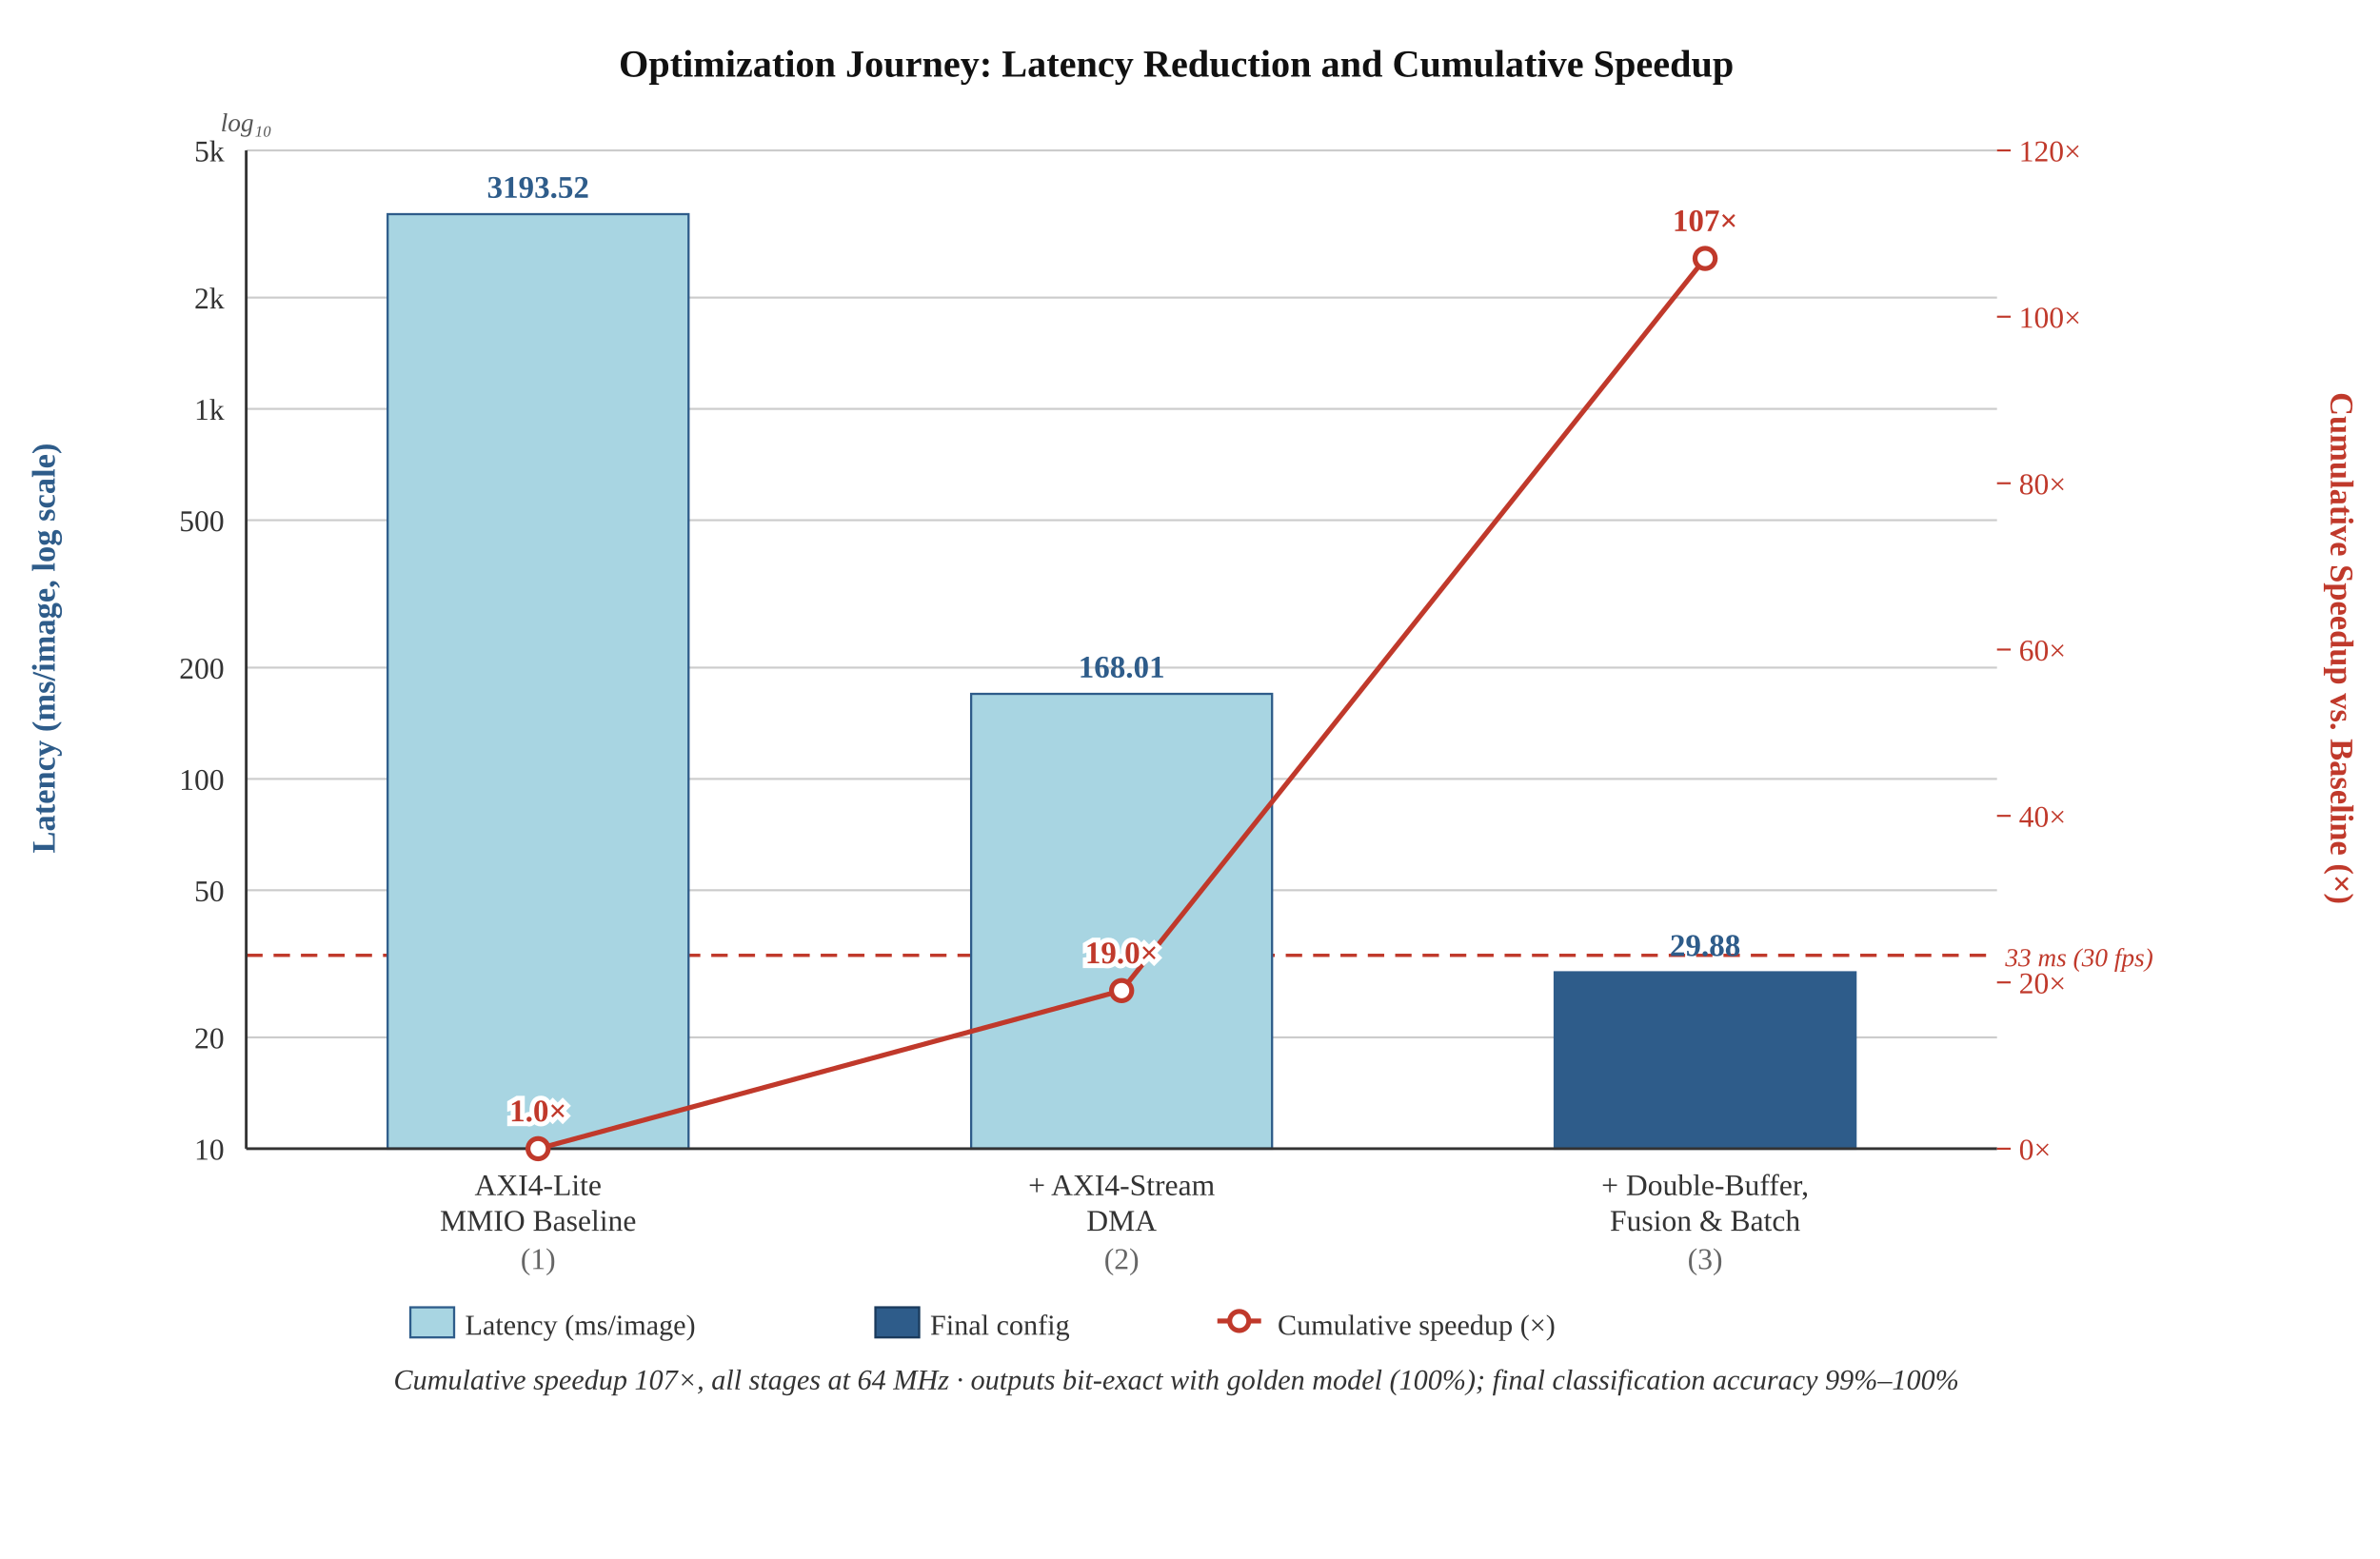
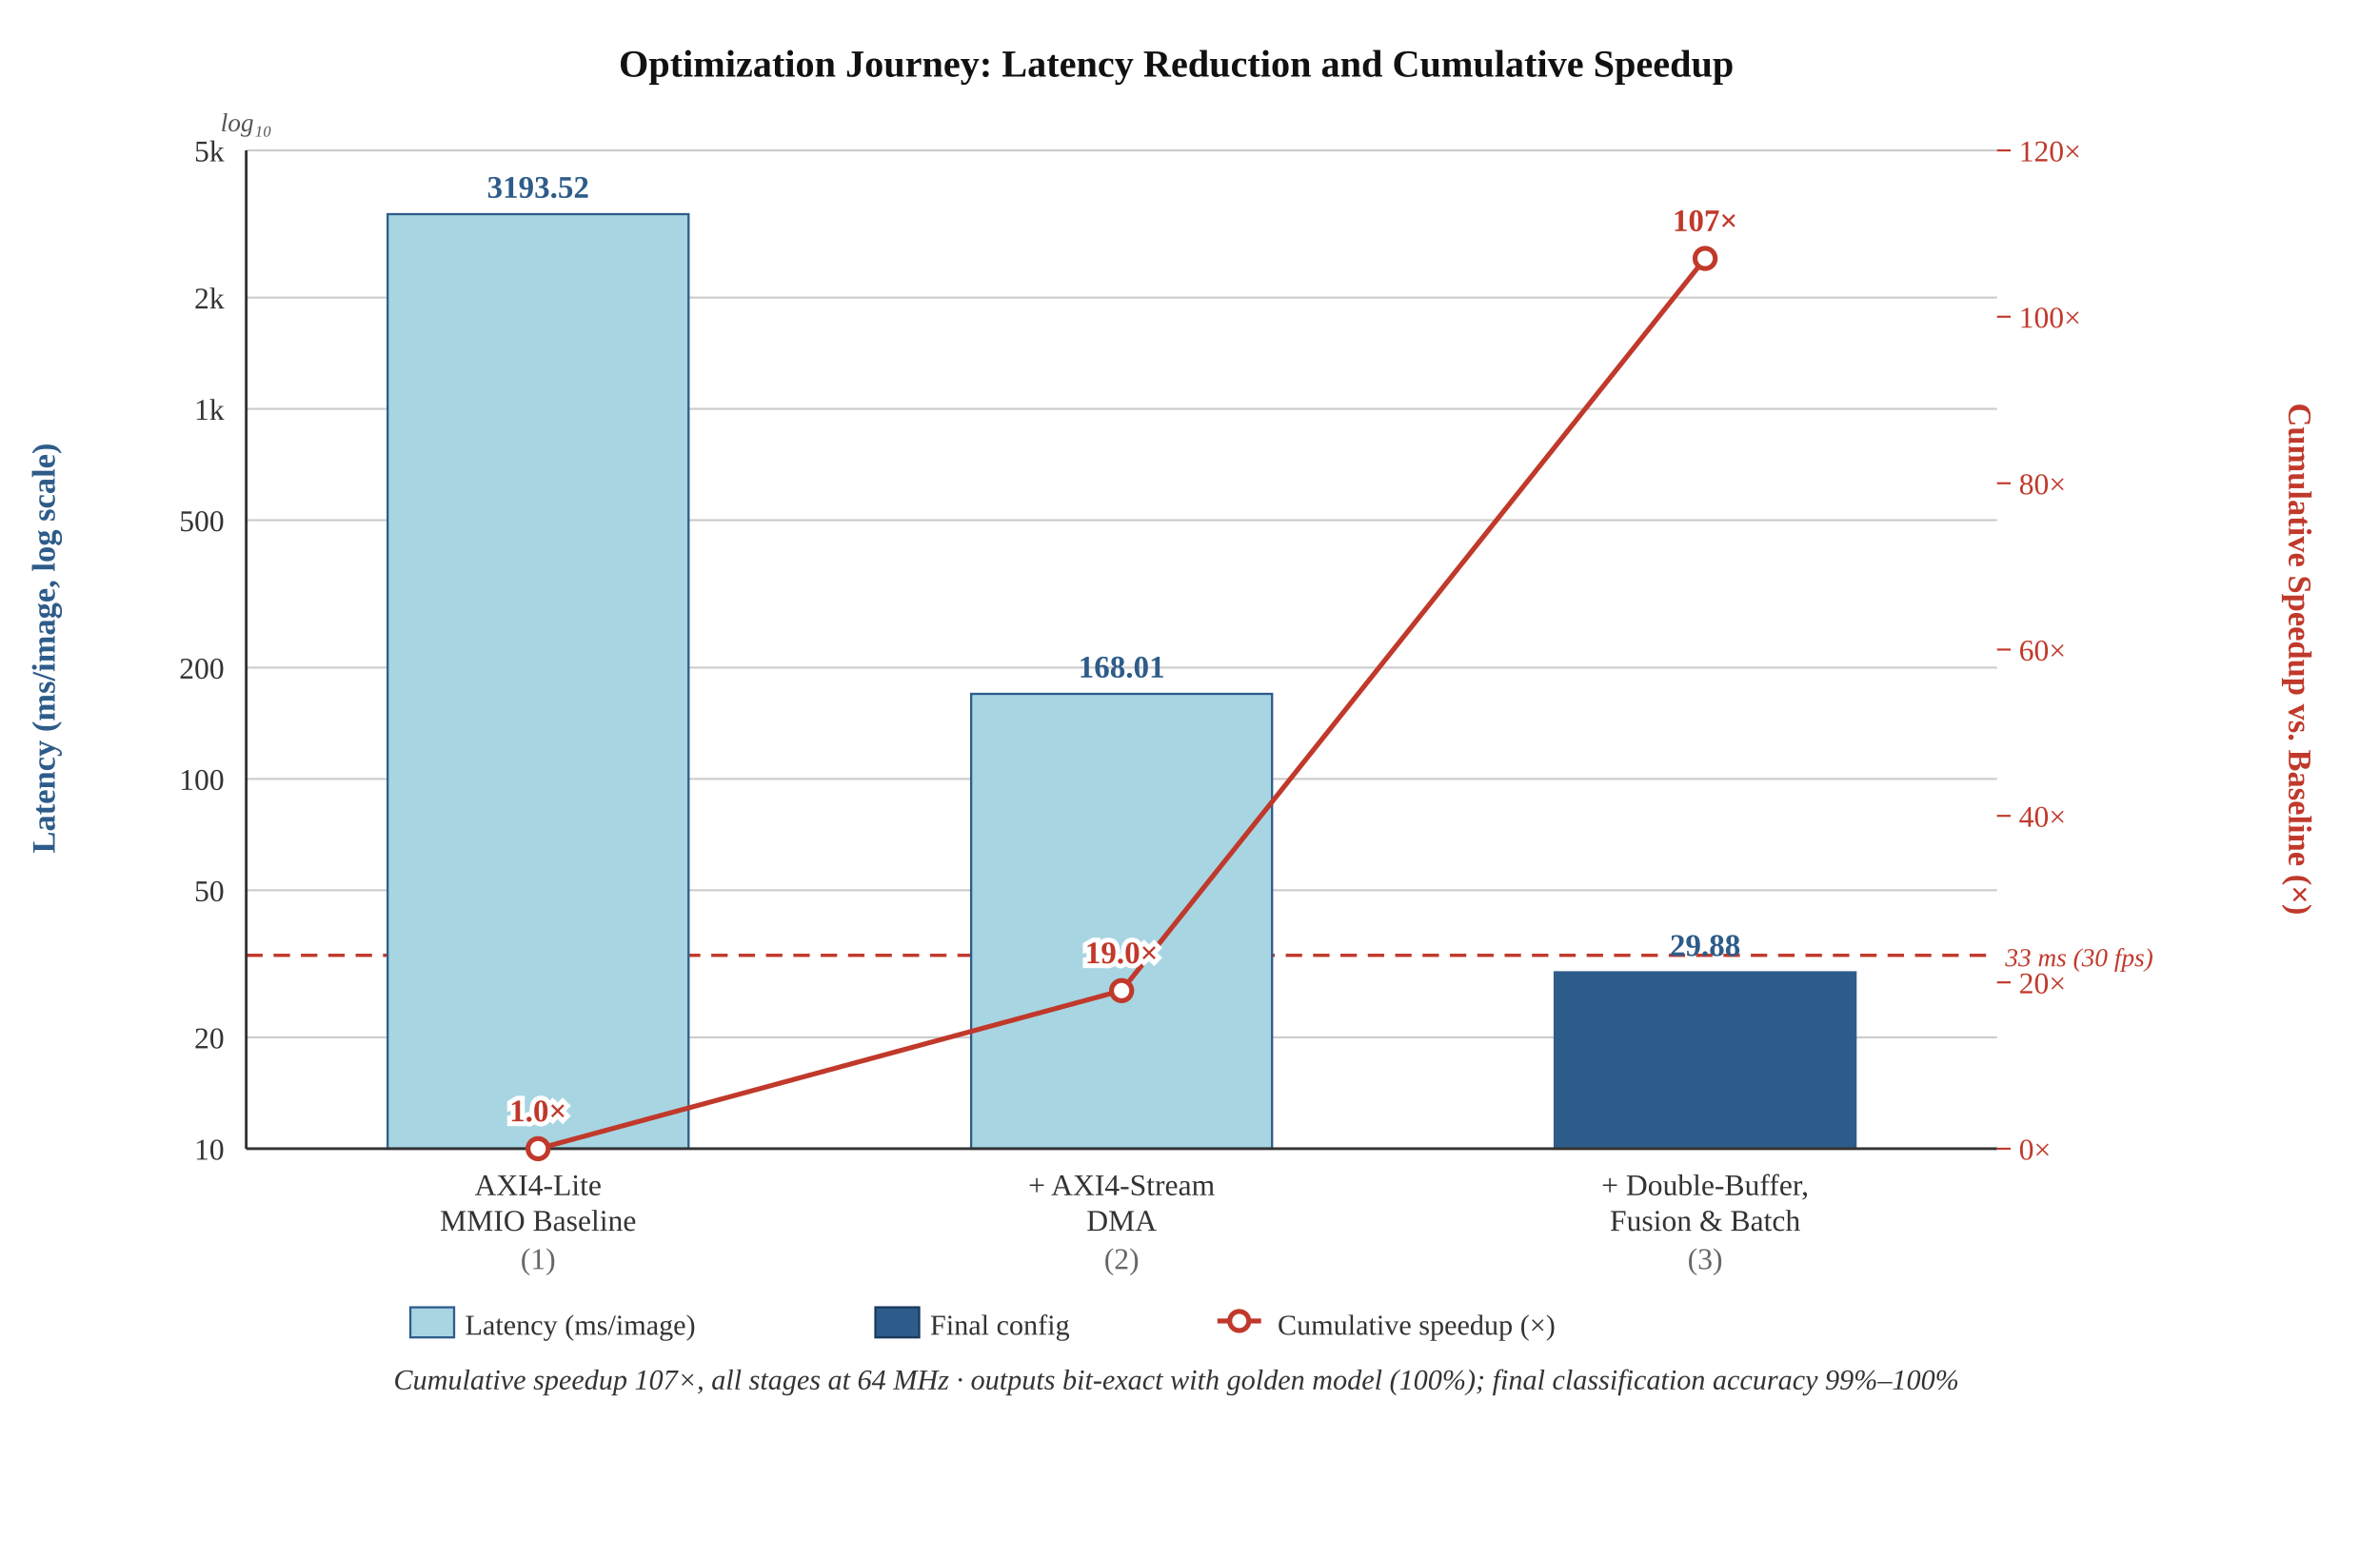
- <svg xmlns="http://www.w3.org/2000/svg" width="100%" viewBox="0 0 870 570" role="img">
-   <rect x="0" y="0" width="870" height="570" fill="white" />
-   <text x="430" y="28" text-anchor="middle" font-family="'Times New Roman', Georgia, serif" font-size="14" font-weight="700" fill="#111">Optimization Journey: Latency Reduction and Cumulative Speedup</text>
-   <text x="90" y="48" text-anchor="middle" font-family="'Times New Roman', Georgia, serif" font-size="9.5" font-style="italic" fill="#555">log₁₀</text>
-   <line x1="90" y1="420.0" x2="730" y2="420.0" stroke="#ccc" stroke-width="0.75" />
-   <text x="82" y="424.0" text-anchor="end" font-family="'Times New Roman', Georgia, serif" font-size="11" fill="#333">10</text>
-   <line x1="90" y1="379.3" x2="730" y2="379.3" stroke="#ccc" stroke-width="0.75" />
-   <text x="82" y="383.3" text-anchor="end" font-family="'Times New Roman', Georgia, serif" font-size="11" fill="#333">20</text>
-   <line x1="90" y1="325.5" x2="730" y2="325.5" stroke="#ccc" stroke-width="0.75" />
-   <text x="82" y="329.5" text-anchor="end" font-family="'Times New Roman', Georgia, serif" font-size="11" fill="#333">50</text>
-   <line x1="90" y1="284.8" x2="730" y2="284.8" stroke="#ccc" stroke-width="0.75" />
-   <text x="82" y="288.8" text-anchor="end" font-family="'Times New Roman', Georgia, serif" font-size="11" fill="#333">100</text>
-   <line x1="90" y1="244.1" x2="730" y2="244.1" stroke="#ccc" stroke-width="0.75" />
-   <text x="82" y="248.1" text-anchor="end" font-family="'Times New Roman', Georgia, serif" font-size="11" fill="#333">200</text>
-   <line x1="90" y1="190.2" x2="730" y2="190.2" stroke="#ccc" stroke-width="0.75" />
-   <text x="82" y="194.2" text-anchor="end" font-family="'Times New Roman', Georgia, serif" font-size="11" fill="#333">500</text>
-   <line x1="90" y1="149.5" x2="730" y2="149.5" stroke="#ccc" stroke-width="0.75" />
-   <text x="82" y="153.5" text-anchor="end" font-family="'Times New Roman', Georgia, serif" font-size="11" fill="#333">1k</text>
-   <line x1="90" y1="108.8" x2="730" y2="108.8" stroke="#ccc" stroke-width="0.75" />
-   <text x="82" y="112.8" text-anchor="end" font-family="'Times New Roman', Georgia, serif" font-size="11" fill="#333">2k</text>
-   <line x1="90" y1="55.0" x2="730" y2="55.0" stroke="#ccc" stroke-width="0.75" />
-   <text x="82" y="59.0" text-anchor="end" font-family="'Times New Roman', Georgia, serif" font-size="11" fill="#333">5k</text>
-   <line x1="90" y1="349.3" x2="730" y2="349.3" stroke="#C0392B" stroke-width="1.2" stroke-dasharray="6,4" />
-   <text x="733" y="353.3" font-family="'Times New Roman', Georgia, serif" font-size="9.5" font-style="italic" fill="#C0392B">33 ms (30 fps)</text>
-   <rect x="141.7" y="78.3" width="110" height="341.7" fill="#A8D5E2" stroke="#2E5C8A" stroke-width="0.8" />
-   <text x="196.7" y="72.3" text-anchor="middle" font-family="'Times New Roman', Georgia, serif" font-size="11.5" font-weight="700" fill="#2E5C8A">3193.52</text>
-   <rect x="355.0" y="253.7" width="110" height="166.3" fill="#A8D5E2" stroke="#2E5C8A" stroke-width="0.8" />
-   <text x="410.0" y="247.7" text-anchor="middle" font-family="'Times New Roman', Georgia, serif" font-size="11.5" font-weight="700" fill="#2E5C8A">168.01</text>
-   <rect x="568.3" y="355.5" width="110" height="64.5" fill="#2E5C8A" stroke="#2E5C8A" stroke-width="0.8" />
-   <text x="623.3" y="349.5" text-anchor="middle" font-family="'Times New Roman', Georgia, serif" font-size="11.5" font-weight="700" fill="#2E5C8A">29.88</text>
-   <line x1="90" y1="55" x2="90" y2="420" stroke="#333" stroke-width="1" />
-   <line x1="90" y1="420" x2="730" y2="420" stroke="#333" stroke-width="1" />
-   <polyline points="196.7,420.0 410.0,362.2 623.3,94.5" fill="none" stroke="#C0392B" stroke-width="1.8" />
-   <circle cx="196.7" cy="420.0" r="3.7" fill="white" stroke="#C0392B" stroke-width="1.8" />
-   <text x="196.7" y="410.0" text-anchor="middle" font-family="'Times New Roman', Georgia, serif" font-size="11.5" font-weight="700" fill="white" stroke="white" stroke-width="3.5">1.0×</text>
-   <text x="196.7" y="410.0" text-anchor="middle" font-family="'Times New Roman', Georgia, serif" font-size="11.5" font-weight="700" fill="#C0392B">1.0×</text>
-   <circle cx="410.0" cy="362.2" r="3.7" fill="white" stroke="#C0392B" stroke-width="1.8" />
-   <text x="410.0" y="352.2" text-anchor="middle" font-family="'Times New Roman', Georgia, serif" font-size="11.5" font-weight="700" fill="white" stroke="white" stroke-width="3.5">19.0×</text>
-   <text x="410.0" y="352.2" text-anchor="middle" font-family="'Times New Roman', Georgia, serif" font-size="11.5" font-weight="700" fill="#C0392B">19.0×</text>
-   <circle cx="623.3" cy="94.5" r="3.7" fill="white" stroke="#C0392B" stroke-width="1.8" />
-   <text x="623.3" y="84.5" text-anchor="middle" font-family="'Times New Roman', Georgia, serif" font-size="11.5" font-weight="700" fill="white" stroke="white" stroke-width="3.5">107×</text>
-   <text x="623.3" y="84.5" text-anchor="middle" font-family="'Times New Roman', Georgia, serif" font-size="11.5" font-weight="700" fill="#C0392B">107×</text>
-   <line x1="730" y1="420.0" x2="735" y2="420.0" stroke="#C0392B" stroke-width="0.75" />
-   <text x="738" y="424.0" font-family="'Times New Roman', Georgia, serif" font-size="11" fill="#C0392B">0×</text>
-   <line x1="730" y1="359.2" x2="735" y2="359.2" stroke="#C0392B" stroke-width="0.75" />
-   <text x="738" y="363.2" font-family="'Times New Roman', Georgia, serif" font-size="11" fill="#C0392B">20×</text>
-   <line x1="730" y1="298.3" x2="735" y2="298.3" stroke="#C0392B" stroke-width="0.75" />
-   <text x="738" y="302.3" font-family="'Times New Roman', Georgia, serif" font-size="11" fill="#C0392B">40×</text>
-   <line x1="730" y1="237.5" x2="735" y2="237.5" stroke="#C0392B" stroke-width="0.75" />
-   <text x="738" y="241.5" font-family="'Times New Roman', Georgia, serif" font-size="11" fill="#C0392B">60×</text>
-   <line x1="730" y1="176.7" x2="735" y2="176.7" stroke="#C0392B" stroke-width="0.75" />
-   <text x="738" y="180.7" font-family="'Times New Roman', Georgia, serif" font-size="11" fill="#C0392B">80×</text>
-   <line x1="730" y1="115.8" x2="735" y2="115.8" stroke="#C0392B" stroke-width="0.75" />
-   <text x="738" y="119.8" font-family="'Times New Roman', Georgia, serif" font-size="11" fill="#C0392B">100×</text>
-   <line x1="730" y1="55.0" x2="735" y2="55.0" stroke="#C0392B" stroke-width="0.75" />
-   <text x="738" y="59.0" font-family="'Times New Roman', Georgia, serif" font-size="11" fill="#C0392B">120×</text>
-   <text font-family="'Times New Roman', Georgia, serif" font-size="12" font-weight="700" fill="#2E5C8A" text-anchor="middle" transform="translate(20,237) rotate(-90)">Latency (ms/image, log scale)</text>
-   <text font-family="'Times New Roman', Georgia, serif" font-size="12" font-weight="700" fill="#C0392B" text-anchor="middle" transform="translate(852,237) rotate(90)">Cumulative Speedup vs. Baseline (×)</text>
-   <text x="196.7" y="437" text-anchor="middle" font-family="'Times New Roman', Georgia, serif" font-size="11" fill="#333">AXI4-Lite</text>
-   <text x="196.7" y="450" text-anchor="middle" font-family="'Times New Roman', Georgia, serif" font-size="11" fill="#333">MMIO Baseline</text>
-   <text x="196.7" y="464" text-anchor="middle" font-family="'Times New Roman', Georgia, serif" font-size="11" fill="#666">(1)</text>
-   <text x="410.0" y="437" text-anchor="middle" font-family="'Times New Roman', Georgia, serif" font-size="11" fill="#333">+ AXI4-Stream</text>
-   <text x="410.0" y="450" text-anchor="middle" font-family="'Times New Roman', Georgia, serif" font-size="11" fill="#333">DMA</text>
-   <text x="410.0" y="464" text-anchor="middle" font-family="'Times New Roman', Georgia, serif" font-size="11" fill="#666">(2)</text>
-   <text x="623.3" y="437" text-anchor="middle" font-family="'Times New Roman', Georgia, serif" font-size="11" fill="#333">+ Double-Buffer,</text>
-   <text x="623.3" y="450" text-anchor="middle" font-family="'Times New Roman', Georgia, serif" font-size="11" fill="#333">Fusion &amp; Batch</text>
-   <text x="623.3" y="464" text-anchor="middle" font-family="'Times New Roman', Georgia, serif" font-size="11" fill="#666">(3)</text>
-   <rect x="150" y="478" width="16" height="11" fill="#A8D5E2" stroke="#2E5C8A" stroke-width="0.8" />
-   <text x="170" y="488" font-family="'Times New Roman', Georgia, serif" font-size="10.5" fill="#333">Latency (ms/image)</text>
-   <rect x="320" y="478" width="16" height="11" fill="#2E5C8A" stroke="#1a3a5c" stroke-width="0.8" />
-   <text x="340" y="488" font-family="'Times New Roman', Georgia, serif" font-size="10.5" fill="#333">Final config</text>
-   <line x1="445" y1="483" x2="461" y2="483" stroke="#C0392B" stroke-width="1.8" />
-   <circle cx="453" cy="483" r="3.5" fill="white" stroke="#C0392B" stroke-width="1.8" />
-   <text x="467" y="488" font-family="'Times New Roman', Georgia, serif" font-size="10.5" fill="#333">Cumulative speedup (×)</text>
-   <text x="430" y="508" text-anchor="middle" font-family="'Times New Roman', Georgia, serif" font-size="10.5" font-style="italic" fill="#333">Cumulative speedup 107×, all stages at 64 MHz · outputs bit-exact with golden model (100%); final classification accuracy 99%–100%</text>
+ <svg xmlns="http://www.w3.org/2000/svg" width="100%" viewBox="0 0 870 570" role="img" version="1.1" id="svg43">
+   <defs id="defs43" />
+   <rect x="0" y="0" width="870" height="570" fill="white" id="rect1" />
+   <text x="430" y="28" text-anchor="middle" font-family="'Times New Roman', Georgia, serif" font-size="14" font-weight="700" fill="#111" id="text1">Optimization Journey: Latency Reduction and Cumulative Speedup</text>
+   <text x="90" y="48" text-anchor="middle" font-family="'Times New Roman', Georgia, serif" font-size="9.5" font-style="italic" fill="#555" id="text2">log₁₀</text>
+   <line x1="90" y1="420.0" x2="730" y2="420.0" stroke="#ccc" stroke-width="0.75" id="line2" />
+   <text x="82" y="424.0" text-anchor="end" font-family="'Times New Roman', Georgia, serif" font-size="11" fill="#333" id="text3">10</text>
+   <line x1="90" y1="379.3" x2="730" y2="379.3" stroke="#ccc" stroke-width="0.75" id="line3" />
+   <text x="82" y="383.3" text-anchor="end" font-family="'Times New Roman', Georgia, serif" font-size="11" fill="#333" id="text4">20</text>
+   <line x1="90" y1="325.5" x2="730" y2="325.5" stroke="#ccc" stroke-width="0.75" id="line4" />
+   <text x="82" y="329.5" text-anchor="end" font-family="'Times New Roman', Georgia, serif" font-size="11" fill="#333" id="text5">50</text>
+   <line x1="90" y1="284.8" x2="730" y2="284.8" stroke="#ccc" stroke-width="0.75" id="line5" />
+   <text x="82" y="288.8" text-anchor="end" font-family="'Times New Roman', Georgia, serif" font-size="11" fill="#333" id="text6">100</text>
+   <line x1="90" y1="244.1" x2="730" y2="244.1" stroke="#ccc" stroke-width="0.75" id="line6" />
+   <text x="82" y="248.1" text-anchor="end" font-family="'Times New Roman', Georgia, serif" font-size="11" fill="#333" id="text7">200</text>
+   <line x1="90" y1="190.2" x2="730" y2="190.2" stroke="#ccc" stroke-width="0.75" id="line7" />
+   <text x="82" y="194.2" text-anchor="end" font-family="'Times New Roman', Georgia, serif" font-size="11" fill="#333" id="text8">500</text>
+   <line x1="90" y1="149.5" x2="730" y2="149.5" stroke="#ccc" stroke-width="0.75" id="line8" />
+   <text x="82" y="153.5" text-anchor="end" font-family="'Times New Roman', Georgia, serif" font-size="11" fill="#333" id="text9">1k</text>
+   <line x1="90" y1="108.8" x2="730" y2="108.8" stroke="#ccc" stroke-width="0.75" id="line9" />
+   <text x="82" y="112.8" text-anchor="end" font-family="'Times New Roman', Georgia, serif" font-size="11" fill="#333" id="text10">2k</text>
+   <line x1="90" y1="55.0" x2="730" y2="55.0" stroke="#ccc" stroke-width="0.75" id="line10" />
+   <text x="82" y="59.0" text-anchor="end" font-family="'Times New Roman', Georgia, serif" font-size="11" fill="#333" id="text11">5k</text>
+   <line x1="90" y1="349.3" x2="730" y2="349.3" stroke="#C0392B" stroke-width="1.2" stroke-dasharray="6,4" id="line11" />
+   <text x="733" y="353.3" font-family="'Times New Roman', Georgia, serif" font-size="9.5" font-style="italic" fill="#C0392B" id="text12">33 ms (30 fps)</text>
+   <rect x="141.7" y="78.3" width="110" height="341.7" fill="#A8D5E2" stroke="#2E5C8A" stroke-width="0.8" id="rect12" />
+   <text x="196.7" y="72.3" text-anchor="middle" font-family="'Times New Roman', Georgia, serif" font-size="11.5" font-weight="700" fill="#2E5C8A" id="text13">3193.52</text>
+   <rect x="355.0" y="253.7" width="110" height="166.3" fill="#A8D5E2" stroke="#2E5C8A" stroke-width="0.8" id="rect13" />
+   <text x="410.0" y="247.7" text-anchor="middle" font-family="'Times New Roman', Georgia, serif" font-size="11.5" font-weight="700" fill="#2E5C8A" id="text14">168.01</text>
+   <rect x="568.3" y="355.5" width="110" height="64.5" fill="#2E5C8A" stroke="#2E5C8A" stroke-width="0.8" id="rect14" />
+   <text x="623.3" y="349.5" text-anchor="middle" font-family="'Times New Roman', Georgia, serif" font-size="11.5" font-weight="700" fill="#2E5C8A" id="text15">29.88</text>
+   <line x1="90" y1="55" x2="90" y2="420" stroke="#333" stroke-width="1" id="line15" />
+   <line x1="90" y1="420" x2="730" y2="420" stroke="#333" stroke-width="1" id="line16" />
+   <polyline points="196.7,420.0 410.0,362.2 623.3,94.5" fill="none" stroke="#C0392B" stroke-width="1.8" id="polyline16" />
+   <circle cx="196.7" cy="420.0" r="3.7" fill="white" stroke="#C0392B" stroke-width="1.8" id="circle16" />
+   <text x="196.7" y="410.0" text-anchor="middle" font-family="'Times New Roman', Georgia, serif" font-size="11.5" font-weight="700" fill="white" stroke="white" stroke-width="3.5" id="text16">1.0×</text>
+   <text x="196.7" y="410.0" text-anchor="middle" font-family="'Times New Roman', Georgia, serif" font-size="11.5" font-weight="700" fill="#C0392B" id="text17">1.0×</text>
+   <circle cx="410.0" cy="362.2" r="3.7" fill="white" stroke="#C0392B" stroke-width="1.8" id="circle17" />
+   <text x="410.0" y="352.2" text-anchor="middle" font-family="'Times New Roman', Georgia, serif" font-size="11.5" font-weight="700" fill="white" stroke="white" stroke-width="3.5" id="text18">19.0×</text>
+   <text x="410.0" y="352.2" text-anchor="middle" font-family="'Times New Roman', Georgia, serif" font-size="11.5" font-weight="700" fill="#C0392B" id="text19">19.0×</text>
+   <circle cx="623.3" cy="94.5" r="3.7" fill="white" stroke="#C0392B" stroke-width="1.8" id="circle19" />
+   <text x="623.3" y="84.5" text-anchor="middle" font-family="'Times New Roman', Georgia, serif" font-size="11.5" font-weight="700" fill="white" stroke="white" stroke-width="3.5" id="text20">107×</text>
+   <text x="623.3" y="84.5" text-anchor="middle" font-family="'Times New Roman', Georgia, serif" font-size="11.5" font-weight="700" fill="#C0392B" id="text21">107×</text>
+   <line x1="730" y1="420.0" x2="735" y2="420.0" stroke="#C0392B" stroke-width="0.75" id="line21" />
+   <text x="738" y="424.0" font-family="'Times New Roman', Georgia, serif" font-size="11" fill="#C0392B" id="text22">0×</text>
+   <line x1="730" y1="359.2" x2="735" y2="359.2" stroke="#C0392B" stroke-width="0.75" id="line22" />
+   <text x="738" y="363.2" font-family="'Times New Roman', Georgia, serif" font-size="11" fill="#C0392B" id="text23">20×</text>
+   <line x1="730" y1="298.3" x2="735" y2="298.3" stroke="#C0392B" stroke-width="0.75" id="line23" />
+   <text x="738" y="302.3" font-family="'Times New Roman', Georgia, serif" font-size="11" fill="#C0392B" id="text24">40×</text>
+   <line x1="730" y1="237.5" x2="735" y2="237.5" stroke="#C0392B" stroke-width="0.75" id="line24" />
+   <text x="738" y="241.5" font-family="'Times New Roman', Georgia, serif" font-size="11" fill="#C0392B" id="text25">60×</text>
+   <line x1="730" y1="176.7" x2="735" y2="176.7" stroke="#C0392B" stroke-width="0.75" id="line25" />
+   <text x="738" y="180.7" font-family="'Times New Roman', Georgia, serif" font-size="11" fill="#C0392B" id="text26">80×</text>
+   <line x1="730" y1="115.8" x2="735" y2="115.8" stroke="#C0392B" stroke-width="0.75" id="line26" />
+   <text x="738" y="119.8" font-family="'Times New Roman', Georgia, serif" font-size="11" fill="#C0392B" id="text27">100×</text>
+   <line x1="730" y1="55.0" x2="735" y2="55.0" stroke="#C0392B" stroke-width="0.75" id="line27" />
+   <text x="738" y="59.0" font-family="'Times New Roman', Georgia, serif" font-size="11" fill="#C0392B" id="text28">120×</text>
+   <text font-family="'Times New Roman', Georgia, serif" font-size="12" font-weight="700" fill="#2E5C8A" text-anchor="middle" transform="translate(20,237) rotate(-90)" id="text29">Latency (ms/image, log scale)</text>
+   <text font-family="'Times New Roman', Georgia, serif" font-size="12px" font-weight="700" fill="#c0392b" text-anchor="middle" transform="rotate(90)" id="text30" x="240.955" y="-836.676">Cumulative Speedup vs. Baseline (×)</text>
+   <text x="196.7" y="437" text-anchor="middle" font-family="'Times New Roman', Georgia, serif" font-size="11" fill="#333" id="text31">AXI4-Lite</text>
+   <text x="196.7" y="450" text-anchor="middle" font-family="'Times New Roman', Georgia, serif" font-size="11" fill="#333" id="text32">MMIO Baseline</text>
+   <text x="196.7" y="464" text-anchor="middle" font-family="'Times New Roman', Georgia, serif" font-size="11" fill="#666" id="text33">(1)</text>
+   <text x="410.0" y="437" text-anchor="middle" font-family="'Times New Roman', Georgia, serif" font-size="11" fill="#333" id="text34">+ AXI4-Stream</text>
+   <text x="410.0" y="450" text-anchor="middle" font-family="'Times New Roman', Georgia, serif" font-size="11" fill="#333" id="text35">DMA</text>
+   <text x="410.0" y="464" text-anchor="middle" font-family="'Times New Roman', Georgia, serif" font-size="11" fill="#666" id="text36">(2)</text>
+   <text x="623.3" y="437" text-anchor="middle" font-family="'Times New Roman', Georgia, serif" font-size="11" fill="#333" id="text37">+ Double-Buffer,</text>
+   <text x="623.3" y="450" text-anchor="middle" font-family="'Times New Roman', Georgia, serif" font-size="11" fill="#333" id="text38">Fusion &amp; Batch</text>
+   <text x="623.3" y="464" text-anchor="middle" font-family="'Times New Roman', Georgia, serif" font-size="11" fill="#666" id="text39">(3)</text>
+   <rect x="150" y="478" width="16" height="11" fill="#A8D5E2" stroke="#2E5C8A" stroke-width="0.8" id="rect39" />
+   <text x="170" y="488" font-family="'Times New Roman', Georgia, serif" font-size="10.5" fill="#333" id="text40">Latency (ms/image)</text>
+   <rect x="320" y="478" width="16" height="11" fill="#2E5C8A" stroke="#1a3a5c" stroke-width="0.8" id="rect40" />
+   <text x="340" y="488" font-family="'Times New Roman', Georgia, serif" font-size="10.5" fill="#333" id="text41">Final config</text>
+   <line x1="445" y1="483" x2="461" y2="483" stroke="#C0392B" stroke-width="1.8" id="line41" />
+   <circle cx="453" cy="483" r="3.5" fill="white" stroke="#C0392B" stroke-width="1.8" id="circle41" />
+   <text x="467" y="488" font-family="'Times New Roman', Georgia, serif" font-size="10.5" fill="#333" id="text42">Cumulative speedup (×)</text>
+   <text x="430" y="508" text-anchor="middle" font-family="'Times New Roman', Georgia, serif" font-size="10.5" font-style="italic" fill="#333" id="text43">Cumulative speedup 107×, all stages at 64 MHz · outputs bit-exact with golden model (100%); final classification accuracy 99%–100%</text>
</svg>
